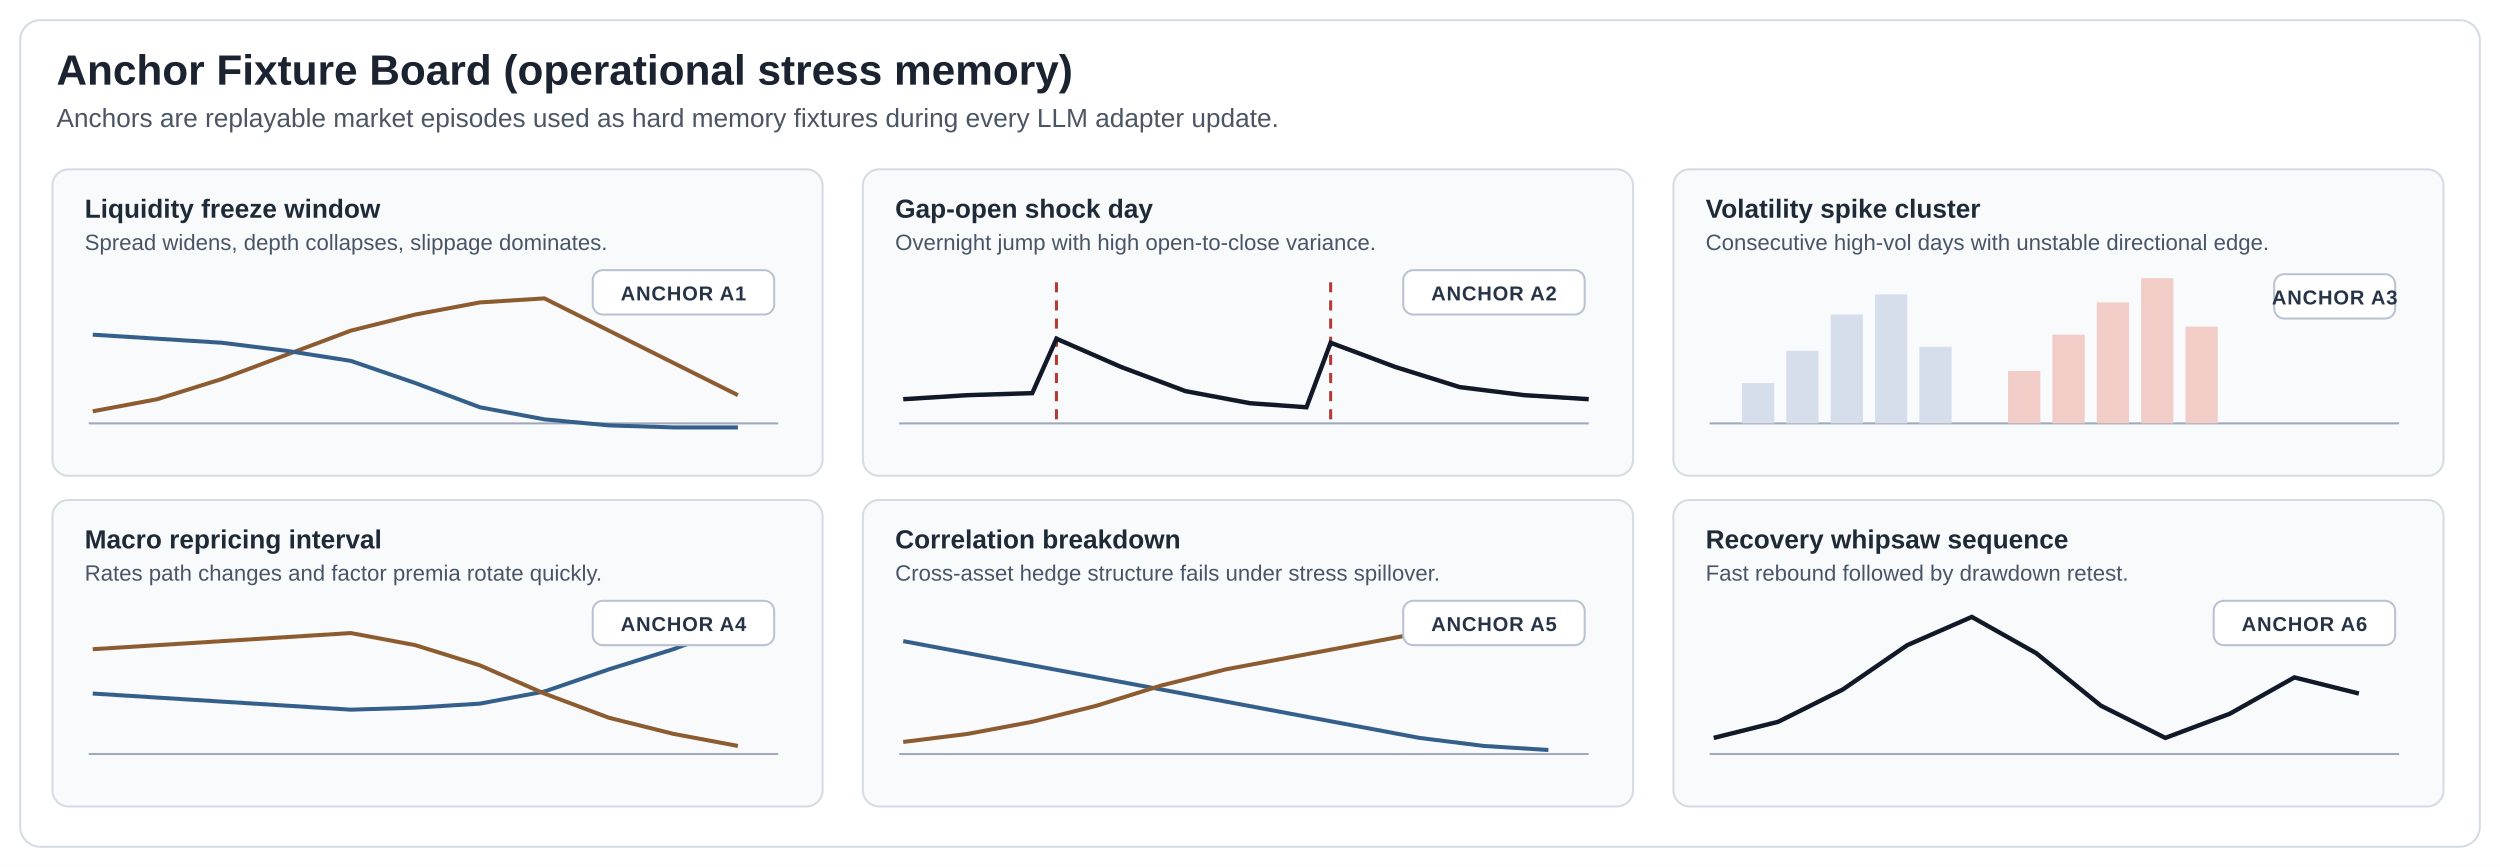
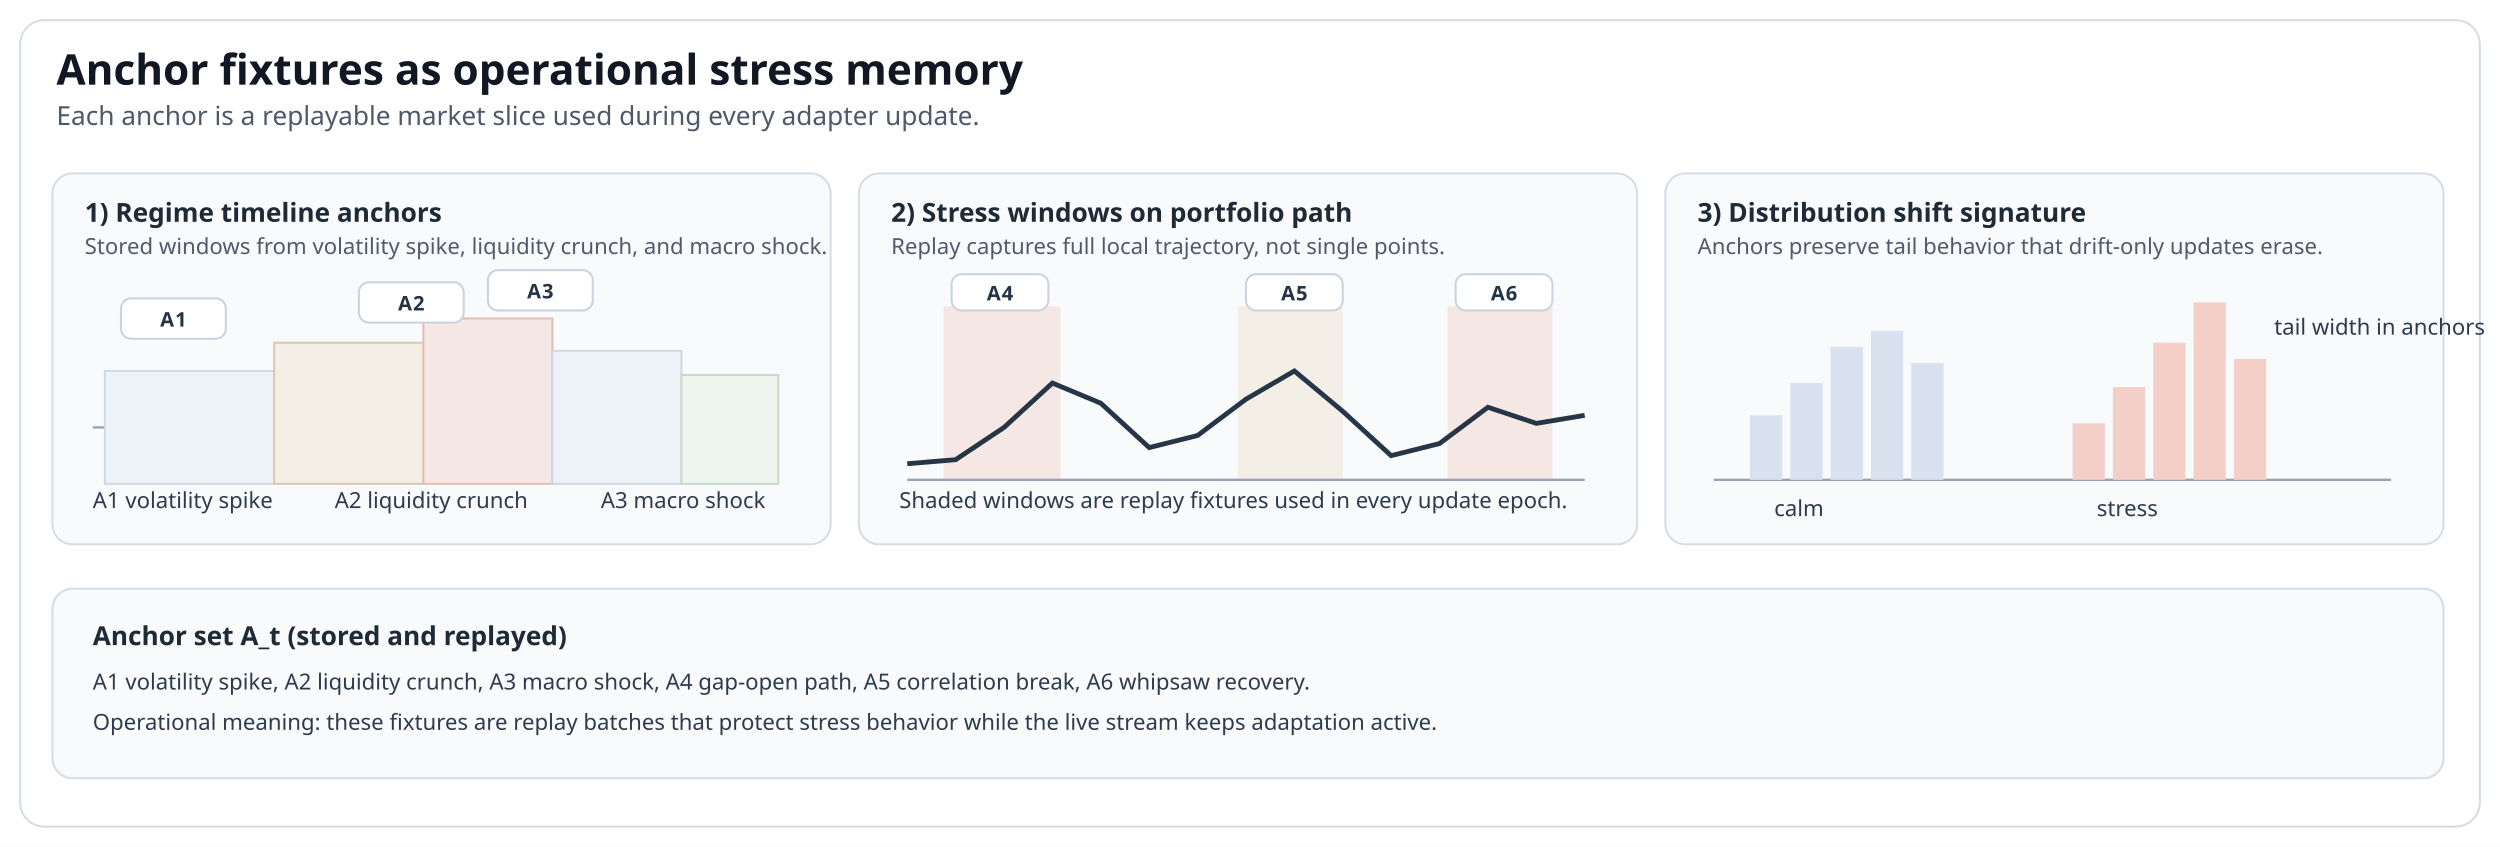
- <svg xmlns="http://www.w3.org/2000/svg" viewBox="0 0 1240 430" role="img" aria-label="Anchor fixture board with concrete financial stress examples">
+ <svg xmlns="http://www.w3.org/2000/svg" viewBox="0 0 1240 420" role="img" aria-label="Anchor fixture board with concrete financial stress examples">
  <defs>
    <style>
-       .title { font: 600 21px 'IBM Plex Sans', Arial, sans-serif; fill: #1b2330; }
-       .sub { font: 500 13px 'IBM Plex Sans', Arial, sans-serif; fill: #4c5563; }
-       .cardtitle { font: 600 13px 'IBM Plex Sans', Arial, sans-serif; fill: #1f2a37; }
-       .label { font: 500 11px 'IBM Plex Sans', Arial, sans-serif; fill: #495567; }
-       .tag { font: 600 10px 'IBM Plex Sans', Arial, sans-serif; fill: #273447; letter-spacing: 0.04em; }
+       .title { font: 600 21px 'IBM Plex Sans', sans-serif; fill: #111823; }
+       .sub { font: 500 13px 'IBM Plex Sans', sans-serif; fill: #4d5869; }
+       .panel-title { font: 600 13px 'IBM Plex Sans', sans-serif; fill: #1f2a37; }
+       .label { font: 500 11px 'IBM Plex Sans', sans-serif; fill: #4f5b6a; }
+       .tag { font: 600 10px 'IBM Plex Sans', sans-serif; letter-spacing: 0.05em; fill: #243445; }
+       .legend { font: 500 11px 'IBM Plex Sans', sans-serif; fill: #2d3b4d; }
    </style>
  </defs>
-   <rect width="1240" height="430" fill="#ffffff" />
-   <rect x="10" y="10" width="1220" height="410" rx="10" fill="#ffffff" stroke="#d4dbe4" />
-   <text x="28" y="42" class="title">Anchor Fixture Board (operational stress memory)</text>
-   <text x="28" y="63" class="sub">Anchors are replayable market episodes used as hard memory fixtures during every LLM adapter update.</text>
-   <g transform="translate(26,84)">
-     <rect x="0" y="0" width="382" height="152" rx="8" fill="#f8fafc" stroke="#d4dbe4" />
-     <text x="16" y="24" class="cardtitle">Liquidity freeze window</text>
-     <text x="16" y="40" class="label">Spread widens, depth collapses, slippage dominates.</text>
-     <line x1="18" y1="126" x2="360" y2="126" stroke="#9da9bb" stroke-width="1" />
-     <polyline fill="none" stroke="#8c5b2f" stroke-width="2" points="20,120 52,114 84,104 116,92 148,80 180,72 212,66 244,64 276,80 308,96 340,112" />
-     <polyline fill="none" stroke="#355f8b" stroke-width="2" points="20,82 52,84 84,86 116,90 148,95 180,106 212,118 244,124 276,127 308,128 340,128" />
-     <rect x="268" y="50" width="90" height="22" rx="5" fill="#ffffff" stroke="#b8c2d0" />
-     <text x="313" y="65" text-anchor="middle" class="tag">ANCHOR A1</text>
+   <rect width="1240" height="420" fill="#ffffff" />
+   <rect x="10" y="10" width="1220" height="400" rx="12" fill="#ffffff" stroke="#d4dce6" />
+   <text x="28" y="42" class="title">Anchor fixtures as operational stress memory</text>
+   <text x="28" y="62" class="sub">Each anchor is a replayable market slice used during every adapter update.</text>
+   <g transform="translate(26,86)">
+     <rect x="0" y="0" width="386" height="184" rx="10" fill="#f8fafc" stroke="#d4dce6" />
+     <text x="16" y="24" class="panel-title">1) Regime timeline anchors</text>
+     <text x="16" y="40" class="label">Stored windows from volatility spike, liquidity crunch, and macro shock.</text>
+     <line x1="20" y1="126" x2="360" y2="126" stroke="#97a4b6" stroke-width="1.2" />
+     <rect x="26" y="98" width="84" height="56" fill="#edf2f8" stroke="#cfd8e5" />
+     <rect x="110" y="84" width="74" height="70" fill="#f3efe7" stroke="#dbc8b3" />
+     <rect x="184" y="72" width="64" height="82" fill="#f5e8e4" stroke="#e2beb6" />
+     <rect x="248" y="88" width="64" height="66" fill="#edf2f8" stroke="#cfd8e5" />
+     <rect x="312" y="100" width="48" height="54" fill="#eef5ef" stroke="#c9d9cb" />
+     <rect x="34" y="62" width="52" height="20" rx="5" fill="#ffffff" stroke="#c8d2e0" />
+     <text x="60" y="76" text-anchor="middle" class="tag">A1</text>
+     <rect x="152" y="54" width="52" height="20" rx="5" fill="#ffffff" stroke="#c8d2e0" />
+     <text x="178" y="68" text-anchor="middle" class="tag">A2</text>
+     <rect x="216" y="48" width="52" height="20" rx="5" fill="#ffffff" stroke="#c8d2e0" />
+     <text x="242" y="62" text-anchor="middle" class="tag">A3</text>
+     <text x="20" y="166" class="legend">A1 volatility spike</text>
+     <text x="140" y="166" class="legend">A2 liquidity crunch</text>
+     <text x="272" y="166" class="legend">A3 macro shock</text>
  </g>
-   <g transform="translate(428,84)">
-     <rect x="0" y="0" width="382" height="152" rx="8" fill="#f8fafc" stroke="#d4dbe4" />
-     <text x="16" y="24" class="cardtitle">Gap-open shock day</text>
-     <text x="16" y="40" class="label">Overnight jump with high open-to-close variance.</text>
-     <line x1="18" y1="126" x2="360" y2="126" stroke="#9da9bb" stroke-width="1" />
-     <line x1="96" y1="56" x2="96" y2="126" stroke="#b33a35" stroke-width="1.5" stroke-dasharray="5 4" />
-     <line x1="232" y1="56" x2="232" y2="126" stroke="#b33a35" stroke-width="1.5" stroke-dasharray="5 4" />
-     <polyline fill="none" stroke="#111827" stroke-width="2.2" points="20,114 52,112 84,111 96,84 128,98 160,110 192,116 220,118 232,86 264,98 296,108 328,112 360,114" />
-     <rect x="268" y="50" width="90" height="22" rx="5" fill="#ffffff" stroke="#b8c2d0" />
-     <text x="313" y="65" text-anchor="middle" class="tag">ANCHOR A2</text>
+   <g transform="translate(426,86)">
+     <rect x="0" y="0" width="386" height="184" rx="10" fill="#f8fafc" stroke="#d4dce6" />
+     <text x="16" y="24" class="panel-title">2) Stress windows on portfolio path</text>
+     <text x="16" y="40" class="label">Replay captures full local trajectory, not single points.</text>
+     <rect x="42" y="66" width="58" height="86" fill="#f5e8e4" />
+     <rect x="188" y="66" width="52" height="86" fill="#f3efe7" />
+     <rect x="292" y="66" width="52" height="86" fill="#f5e8e4" />
+     <line x1="24" y1="152" x2="360" y2="152" stroke="#97a4b6" stroke-width="1.2" />
+     <polyline fill="none" stroke="#263647" stroke-width="2.4" points="24,144 48,142 72,126 96,104 120,114 144,136 168,130 192,112 216,98 240,118 264,140 288,134 312,116 336,124 360,120" />
+     <rect x="46" y="50" width="48" height="18" rx="5" fill="#ffffff" stroke="#c8d2e0" />
+     <text x="70" y="63" text-anchor="middle" class="tag">A4</text>
+     <rect x="192" y="50" width="48" height="18" rx="5" fill="#ffffff" stroke="#c8d2e0" />
+     <text x="216" y="63" text-anchor="middle" class="tag">A5</text>
+     <rect x="296" y="50" width="48" height="18" rx="5" fill="#ffffff" stroke="#c8d2e0" />
+     <text x="320" y="63" text-anchor="middle" class="tag">A6</text>
+     <text x="20" y="166" class="legend">Shaded windows are replay fixtures used in every update epoch.</text>
  </g>
-   <g transform="translate(830,84)">
-     <rect x="0" y="0" width="382" height="152" rx="8" fill="#f8fafc" stroke="#d4dbe4" />
-     <text x="16" y="24" class="cardtitle">Volatility spike cluster</text>
-     <text x="16" y="40" class="label">Consecutive high-vol days with unstable directional edge.</text>
-     <line x1="18" y1="126" x2="360" y2="126" stroke="#9da9bb" stroke-width="1" />
-     <rect x="34" y="106" width="16" height="20" fill="#d5deea" />
-     <rect x="56" y="90" width="16" height="36" fill="#d5deea" />
-     <rect x="78" y="72" width="16" height="54" fill="#d5deea" />
-     <rect x="100" y="62" width="16" height="64" fill="#d5deea" />
-     <rect x="122" y="88" width="16" height="38" fill="#d5deea" />
-     <rect x="166" y="100" width="16" height="26" fill="#f2ccc7" />
-     <rect x="188" y="82" width="16" height="44" fill="#f2ccc7" />
-     <rect x="210" y="66" width="16" height="60" fill="#f2ccc7" />
-     <rect x="232" y="54" width="16" height="72" fill="#f2ccc7" />
-     <rect x="254" y="78" width="16" height="48" fill="#f2ccc7" />
-     <rect x="298" y="52" width="60" height="22" rx="5" fill="#ffffff" stroke="#b8c2d0" />
-     <text x="328" y="67" text-anchor="middle" class="tag">ANCHOR A3</text>
+   <g transform="translate(826,86)">
+     <rect x="0" y="0" width="386" height="184" rx="10" fill="#f8fafc" stroke="#d4dce6" />
+     <text x="16" y="24" class="panel-title">3) Distribution shift signature</text>
+     <text x="16" y="40" class="label">Anchors preserve tail behavior that drift-only updates erase.</text>
+     <line x1="24" y1="152" x2="360" y2="152" stroke="#97a4b6" stroke-width="1.2" />
+     <rect x="42" y="120" width="16" height="32" fill="#d8e2ef" />
+     <rect x="62" y="104" width="16" height="48" fill="#d8e2ef" />
+     <rect x="82" y="86" width="16" height="66" fill="#d8e2ef" />
+     <rect x="102" y="78" width="16" height="74" fill="#d8e2ef" />
+     <rect x="122" y="94" width="16" height="58" fill="#d8e2ef" />
+     <rect x="202" y="124" width="16" height="28" fill="#f3cfc7" />
+     <rect x="222" y="106" width="16" height="46" fill="#f3cfc7" />
+     <rect x="242" y="84" width="16" height="68" fill="#f3cfc7" />
+     <rect x="262" y="64" width="16" height="88" fill="#f3cfc7" />
+     <rect x="282" y="92" width="16" height="60" fill="#f3cfc7" />
+     <text x="54" y="170" class="legend">calm</text>
+     <text x="214" y="170" class="legend">stress</text>
+     <text x="302" y="80" class="legend">tail width in anchors</text>
  </g>
-   <g transform="translate(26,248)">
-     <rect x="0" y="0" width="382" height="152" rx="8" fill="#f8fafc" stroke="#d4dbe4" />
-     <text x="16" y="24" class="cardtitle">Macro repricing interval</text>
-     <text x="16" y="40" class="label">Rates path changes and factor premia rotate quickly.</text>
-     <line x1="18" y1="126" x2="360" y2="126" stroke="#9da9bb" stroke-width="1" />
-     <polyline fill="none" stroke="#355f8b" stroke-width="2" points="20,96 52,98 84,100 116,102 148,104 180,103 212,101 244,95 276,84 308,74 340,62" />
-     <polyline fill="none" stroke="#8c5b2f" stroke-width="2" points="20,74 52,72 84,70 116,68 148,66 180,72 212,82 244,96 276,108 308,116 340,122" />
-     <rect x="268" y="50" width="90" height="22" rx="5" fill="#ffffff" stroke="#b8c2d0" />
-     <text x="313" y="65" text-anchor="middle" class="tag">ANCHOR A4</text>
-   </g>
-   <g transform="translate(428,248)">
-     <rect x="0" y="0" width="382" height="152" rx="8" fill="#f8fafc" stroke="#d4dbe4" />
-     <text x="16" y="24" class="cardtitle">Correlation breakdown</text>
-     <text x="16" y="40" class="label">Cross-asset hedge structure fails under stress spillover.</text>
-     <line x1="18" y1="126" x2="360" y2="126" stroke="#9da9bb" stroke-width="1" />
-     <polyline fill="none" stroke="#355f8b" stroke-width="2" points="20,70 52,76 84,82 116,88 148,94 180,100 212,106 244,112 276,118 308,122 340,124" />
-     <polyline fill="none" stroke="#8c5b2f" stroke-width="2" points="20,120 52,116 84,110 116,102 148,92 180,84 212,78 244,72 276,66 308,62 340,58" />
-     <rect x="268" y="50" width="90" height="22" rx="5" fill="#ffffff" stroke="#b8c2d0" />
-     <text x="313" y="65" text-anchor="middle" class="tag">ANCHOR A5</text>
-   </g>
-   <g transform="translate(830,248)">
-     <rect x="0" y="0" width="382" height="152" rx="8" fill="#f8fafc" stroke="#d4dbe4" />
-     <text x="16" y="24" class="cardtitle">Recovery whipsaw sequence</text>
-     <text x="16" y="40" class="label">Fast rebound followed by drawdown retest.</text>
-     <line x1="18" y1="126" x2="360" y2="126" stroke="#9da9bb" stroke-width="1" />
-     <polyline fill="none" stroke="#111827" stroke-width="2.2" points="20,118 52,110 84,94 116,72 148,58 180,76 212,102 244,118 276,106 308,88 340,96" />
-     <rect x="268" y="50" width="90" height="22" rx="5" fill="#ffffff" stroke="#b8c2d0" />
-     <text x="313" y="65" text-anchor="middle" class="tag">ANCHOR A6</text>
-   </g>
+   <rect x="26" y="292" width="1186" height="94" rx="10" fill="#f8fafc" stroke="#d4dce6" />
+   <text x="46" y="320" class="panel-title">Anchor set A_t (stored and replayed)</text>
+   <text x="46" y="342" class="legend">A1 volatility spike, A2 liquidity crunch, A3 macro shock, A4 gap-open path, A5 correlation break, A6 whipsaw recovery.</text>
+   <text x="46" y="362" class="legend">Operational meaning: these fixtures are replay batches that protect stress behavior while the live stream keeps adaptation active.</text>
</svg>
